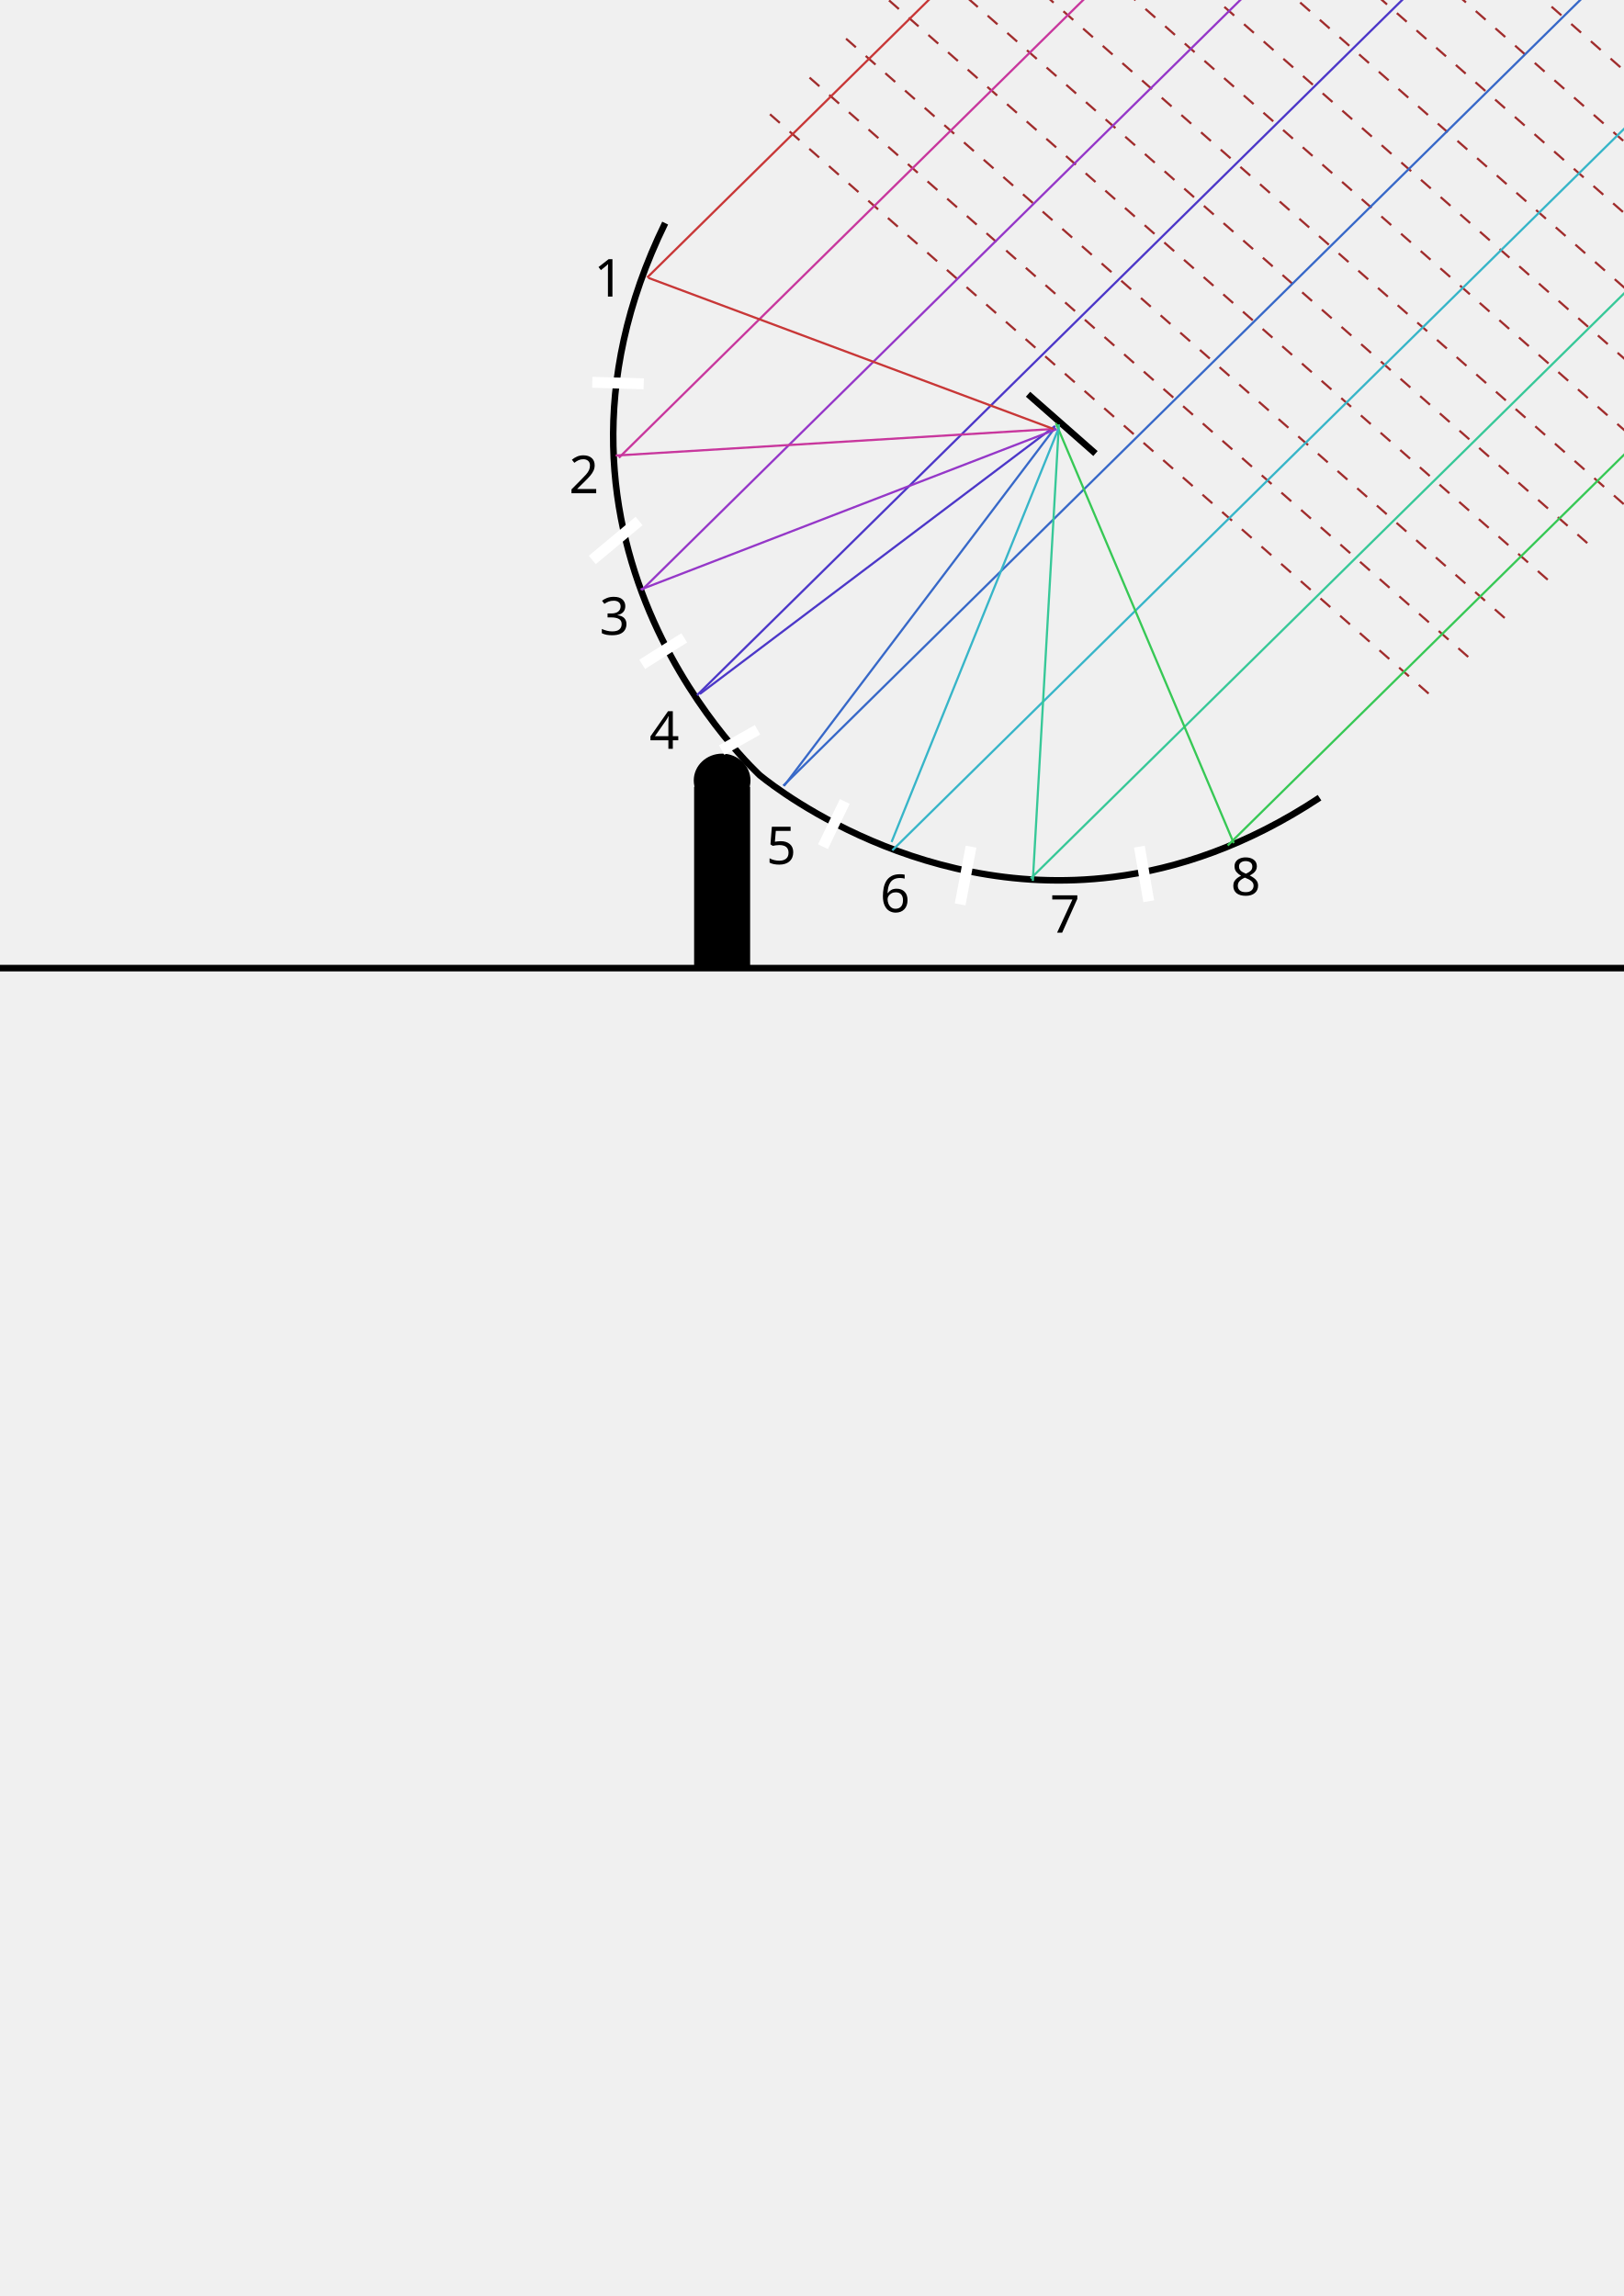
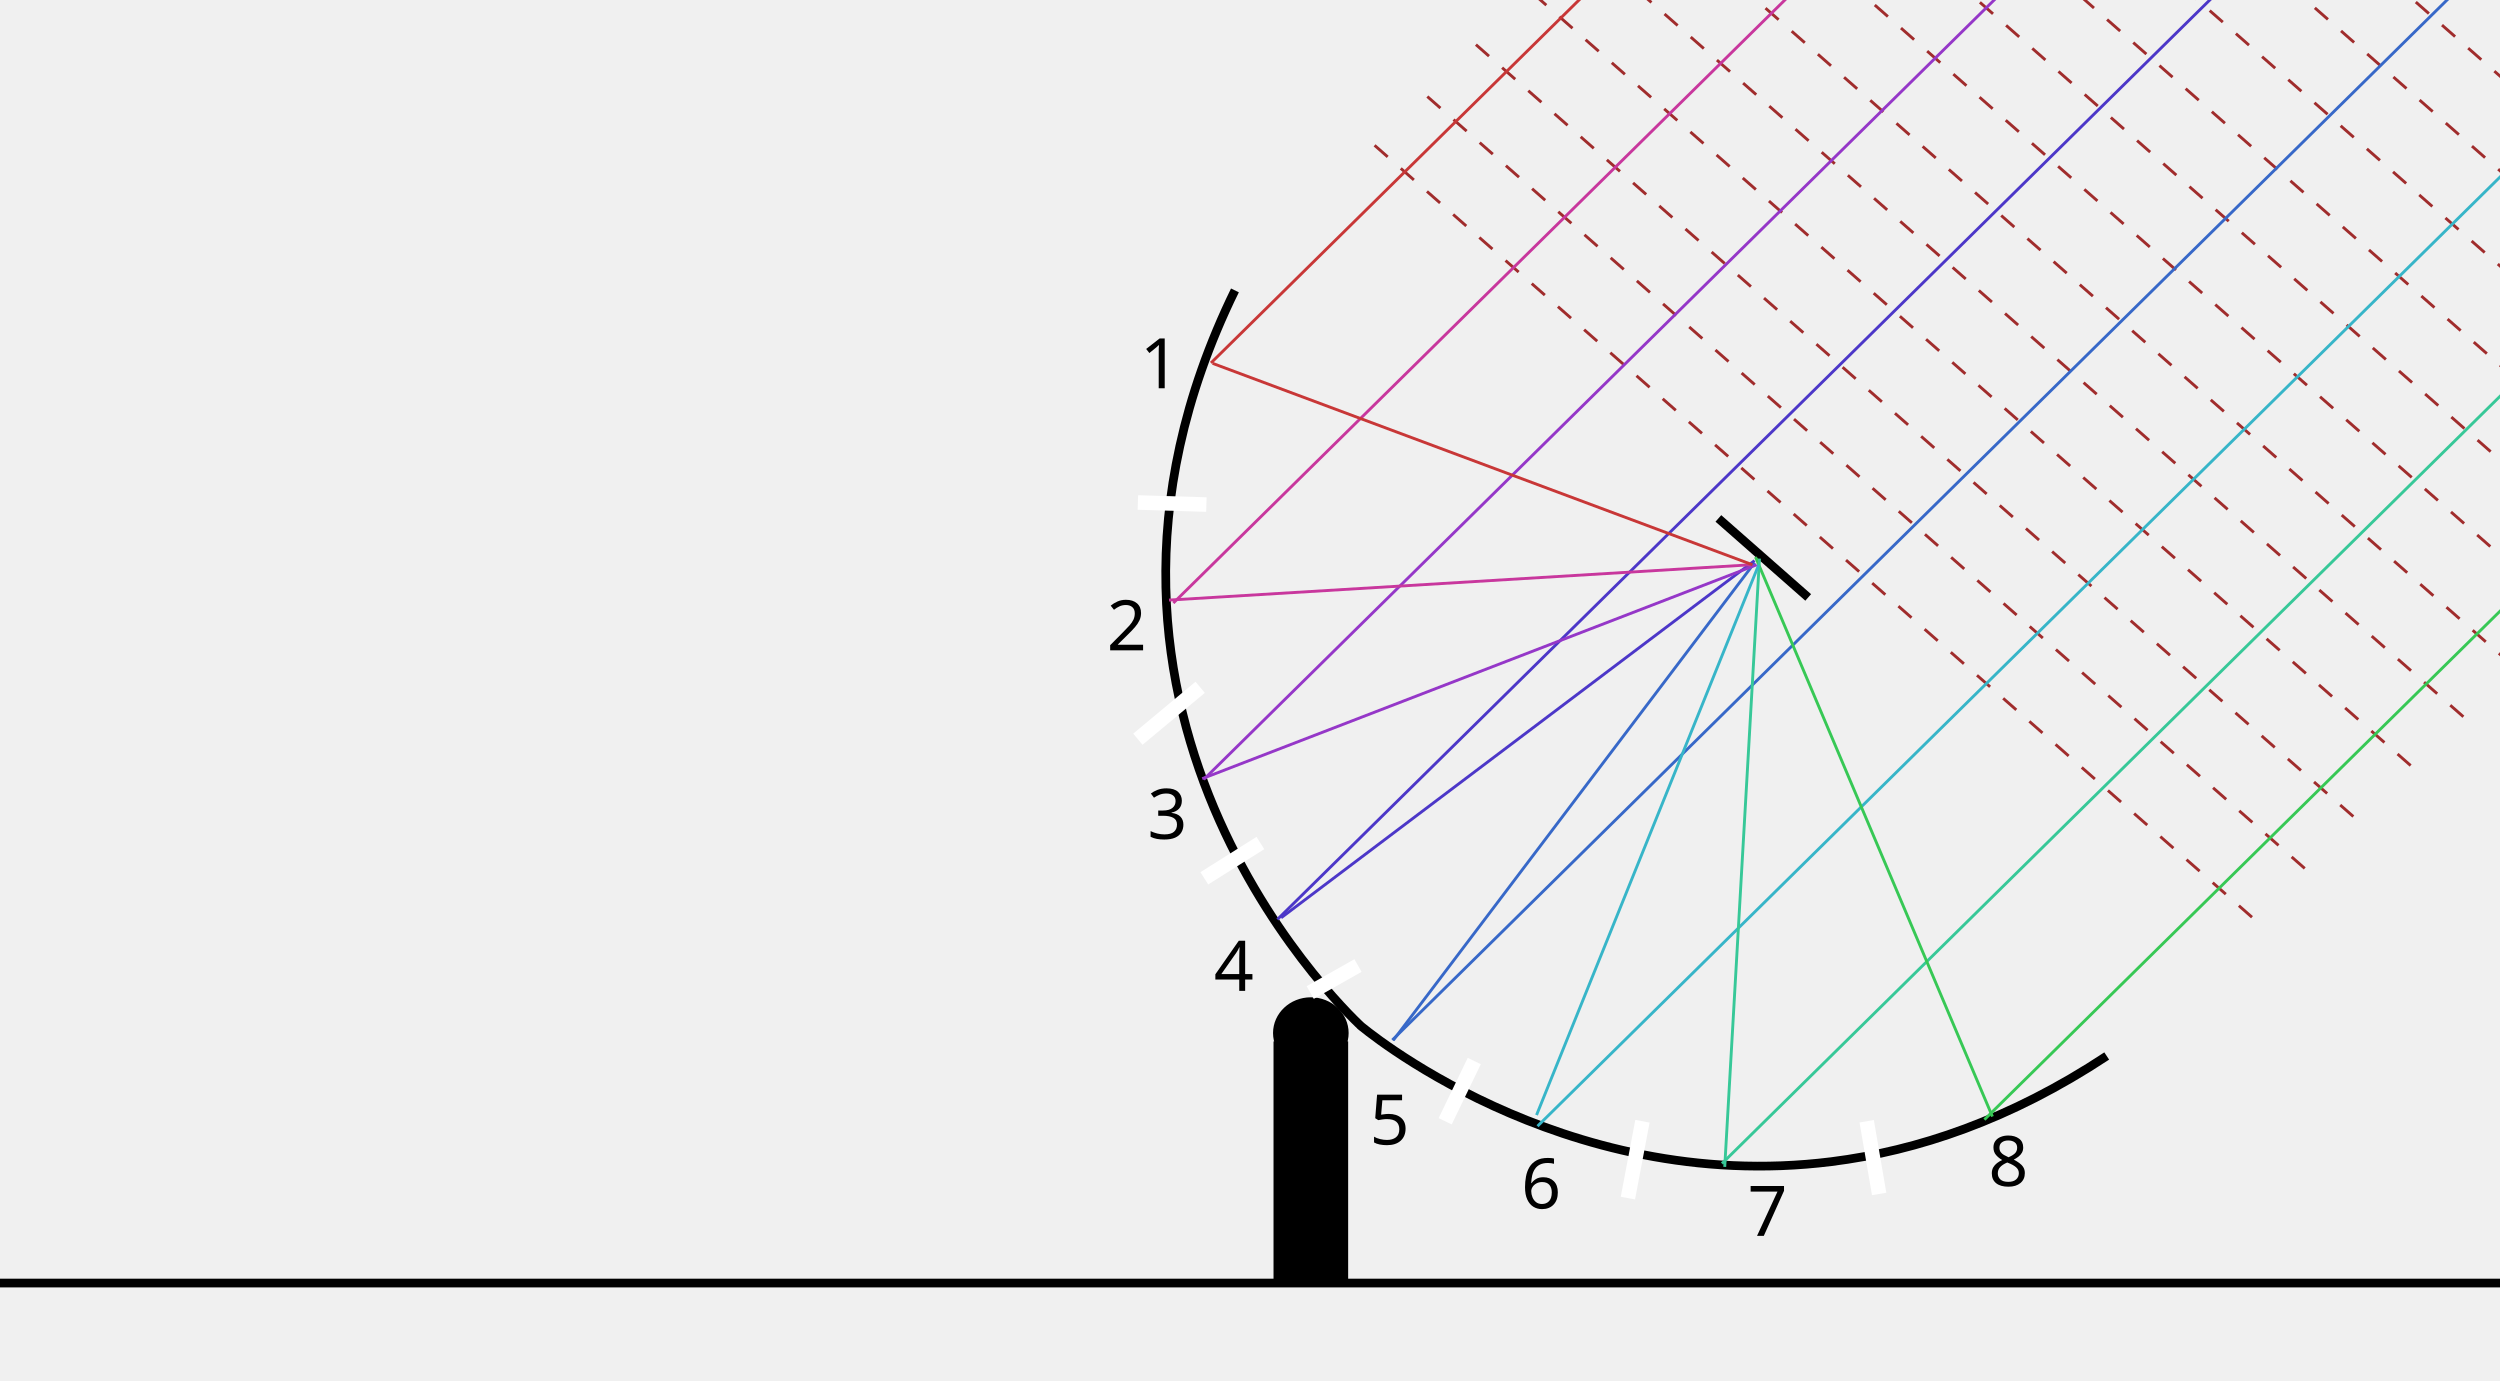
- <svg xmlns="http://www.w3.org/2000/svg" width="744.094" height="1052.362" id="svg2" version="1.1">
+ <svg xmlns="http://www.w3.org/2000/svg" width="860" height="475" id="svg2" version="1.1">
  <defs id="defs4">
-     <marker orient="auto" refY="0.0" refX="0.0" id="Arrow2Lstart" style="overflow:visible">
-       <path id="path4304" style="fill-rule:evenodd;stroke-width:0.625;stroke-linejoin:round" d="M 8.719,4.034 L -2.207,0.016 L 8.719,-4.002 C 6.973,-1.63 6.983,1.616 8.719,4.034 z " transform="scale(1.1) translate(1,0)" />
+     <marker orient="auto" refY="0" refX="0" id="Arrow2Lstart" style="overflow:visible">
+       <path id="path4304" style="fill-rule:evenodd;stroke-width:0.625;stroke-linejoin:round" d="M 8.719,4.034 -2.207,0.016 8.719,-4.002 c -1.745,2.372 -1.735,5.617 -6e-7,8.035 z" transform="matrix(1.1,0,0,1.1,1.1,0)" />
    </marker>
-     <marker orient="auto" refY="0.0" refX="0.0" id="Arrow1Lstart" style="overflow:visible">
-       <path id="path4286" d="M 0.0,0.0 L 5.0,-5.0 L -12.5,0.0 L 5.0,5.0 L 0.0,0.0 z " style="fill-rule:evenodd;stroke:#000000;stroke-width:1.0pt" transform="scale(0.8) translate(12.5,0)" />
+     <marker orient="auto" refY="0" refX="0" id="Arrow1Lstart" style="overflow:visible">
+       <path id="path4286" d="M 0,0 5,-5 -12.5,0 5,5 0,0 z" style="fill-rule:evenodd;stroke:#000000;stroke-width:1pt" transform="matrix(0.8,0,0,0.8,10,0)" />
    </marker>
-     <marker orient="auto" refY="0.0" refX="0.0" id="Arrow2Mend" style="overflow:visible;">
-       <path id="path4313" style="fill-rule:evenodd;stroke-width:0.625;stroke-linejoin:round;" d="M 8.719,4.034 L -2.207,0.016 L 8.719,-4.002 C 6.973,-1.63 6.983,1.616 8.719,4.034 z " transform="scale(0.6) rotate(180) translate(0,0)" />
+     <marker orient="auto" refY="0" refX="0" id="Arrow2Mend" style="overflow:visible">
+       <path id="path4313" style="fill-rule:evenodd;stroke-width:0.625;stroke-linejoin:round" d="M 8.719,4.034 -2.207,0.016 8.719,-4.002 c -1.745,2.372 -1.735,5.617 -6e-7,8.035 z" transform="scale(-0.6,-0.6)" />
    </marker>
-     <marker orient="auto" refY="0.0" refX="0.0" id="Arrow1Lend" style="overflow:visible;">
-       <path id="path4289" d="M 0.0,0.0 L 5.0,-5.0 L -12.5,0.0 L 5.0,5.0 L 0.0,0.0 z " style="fill-rule:evenodd;stroke:#000000;stroke-width:1.0pt;" transform="scale(0.8) rotate(180) translate(12.5,0)" />
+     <marker orient="auto" refY="0" refX="0" id="Arrow1Lend" style="overflow:visible">
+       <path id="path4289" d="M 0,0 5,-5 -12.5,0 5,5 0,0 z" style="fill-rule:evenodd;stroke:#000000;stroke-width:1pt" transform="matrix(-0.8,0,0,-0.8,-10,0)" />
    </marker>
  </defs>
-   <g id="layer1">
-     <path id="path2985" d="M 352.857,52.362 655.714,318.791" style="fill:#ff2a2a;stroke:#a02c2c;stroke-width:1;stroke-linecap:butt;stroke-linejoin:miter;stroke-miterlimit:4;stroke-opacity:1;stroke-dasharray:6, 6;stroke-dashoffset:0" />
-     <path id="path2985-4" d="M 371,35.576 673.857,302.005" style="fill:#ff2a2a;stroke:#a02c2c;stroke-width:1;stroke-linecap:butt;stroke-linejoin:miter;stroke-miterlimit:4;stroke-opacity:1;stroke-dasharray:6, 6;stroke-dashoffset:0" />
-     <path id="path2985-4-7" d="M 387.714,17.719 690.571,284.148" style="fill:#ff2a2a;stroke:#a02c2c;stroke-width:1;stroke-linecap:butt;stroke-linejoin:miter;stroke-miterlimit:4;stroke-opacity:1;stroke-dasharray:6, 6;stroke-dashoffset:0" />
-     <path id="path2985-45" d="M 407.429,0.184 710.286,266.612" style="fill:#ff2a2a;stroke:#a02c2c;stroke-width:1;stroke-linecap:butt;stroke-linejoin:miter;stroke-miterlimit:4;stroke-opacity:1;stroke-dasharray:6, 6;stroke-dashoffset:0" />
-     <path id="path2985-4-2" d="M 425.571,-16.602 728.429,249.826" style="fill:#ff2a2a;stroke:#a02c2c;stroke-width:1;stroke-linecap:butt;stroke-linejoin:miter;stroke-miterlimit:4;stroke-opacity:1;stroke-dasharray:6, 6;stroke-dashoffset:0" />
-     <path id="path2985-4-7-8" d="M 442.286,-34.459 745.143,231.969" style="fill:#ff2a2a;stroke:#a02c2c;stroke-width:1;stroke-linecap:butt;stroke-linejoin:miter;stroke-miterlimit:4;stroke-opacity:1;stroke-dasharray:6, 6;stroke-dashoffset:0" />
-     <path id="path2985-9" d="M 461.857,-51.388 764.714,215.041" style="fill:#ff2a2a;stroke:#a02c2c;stroke-width:1;stroke-linecap:butt;stroke-linejoin:miter;stroke-miterlimit:4;stroke-opacity:1;stroke-dasharray:6, 6;stroke-dashoffset:0" />
-     <path id="path2985-4-79" d="M 480,-68.174 782.857,198.255" style="fill:#ff2a2a;stroke:#a02c2c;stroke-width:1;stroke-linecap:butt;stroke-linejoin:miter;stroke-miterlimit:4;stroke-opacity:1;stroke-dasharray:6, 6;stroke-dashoffset:0" />
-     <path id="path2985-4-7-4" d="M 496.714,-86.031 799.571,180.398" style="fill:#ff2a2a;stroke:#a02c2c;stroke-width:1;stroke-linecap:butt;stroke-linejoin:miter;stroke-miterlimit:4;stroke-opacity:1;stroke-dasharray:6, 6;stroke-dashoffset:0" />
-     <path id="path2985-7" d="M 514,-104.959 816.857,161.469" style="fill:#ff2a2a;stroke:#a02c2c;stroke-width:1;stroke-linecap:butt;stroke-linejoin:miter;stroke-miterlimit:4;stroke-opacity:1;stroke-dasharray:6, 6;stroke-dashoffset:0" />
-     <path id="path2985-4-3" d="M 532.143,-121.745 835,144.684" style="fill:#ff2a2a;stroke:#a02c2c;stroke-width:1;stroke-linecap:butt;stroke-linejoin:miter;stroke-miterlimit:4;stroke-opacity:1;stroke-dasharray:6, 6;stroke-dashoffset:0" />
-     <path id="path2985-4-7-2" d="M 548.857,-139.602 851.714,126.826" style="fill:#ff2a2a;stroke:#a02c2c;stroke-width:1;stroke-linecap:butt;stroke-linejoin:miter;stroke-miterlimit:4;stroke-opacity:1;stroke-dasharray:6, 6;stroke-dashoffset:0" />
-     <path id="path4038-6" style="fill:none;stroke:#000000;stroke-width:3;stroke-linecap:butt;stroke-linejoin:miter;stroke-miterlimit:4;stroke-opacity:1;stroke-dasharray:none;stroke-dashoffset:0" d="m 604.71,365.626 c -33.109,21.88 -65.139,32.631 -94.698,36.34 -93.477,11.727 -162.243,-46.986 -162.243,-46.986 m -42.951,-252.721 c -72.51,148.417 43.74,253.414 43.74,253.414" />
-     <path id="path4063" style="fill:#000000;fill-opacity:1;stroke:#000000;stroke-width:0.835;stroke-linecap:square;stroke-linejoin:miter;stroke-miterlimit:4;stroke-opacity:1;stroke-dashoffset:0" d="m 343.511,357.719 c 0,6.555 -5.633,11.868 -12.583,11.868 -6.949,0 -12.583,-5.314 -12.583,-11.868 0,-6.555 5.633,-11.868 12.583,-11.868 6.949,0 12.583,5.314 12.583,11.868 z m -25.001,3.296 24.837,0 0,82.694 -24.837,0 z" />
-     <path style="fill:none;stroke:#000000;stroke-width:3;stroke-linecap:butt;stroke-linejoin:miter;stroke-miterlimit:4;stroke-opacity:1;stroke-dasharray:none" d="m -184.032,443.73 945.207,0 0,0.835" id="path4068" />
-     <path id="path2985-74" d="m 471.122,180.699 30.898,27.181" style="fill:#ff2a2a;stroke:#000000;stroke-width:3;stroke-linecap:butt;stroke-linejoin:miter;stroke-miterlimit:4;stroke-opacity:1;stroke-dasharray:none;stroke-dashoffset:0" />
-     <path style="fill:none;stroke:#c83737;stroke-width:1px;stroke-linecap:butt;stroke-linejoin:miter;stroke-opacity:1" d="M 296.571,127.219 450.857,-24.924" id="path4088" />
-     <path style="fill:none;stroke:#c8379d;stroke-width:1;stroke-linecap:butt;stroke-linejoin:miter;stroke-miterlimit:4;stroke-opacity:1;stroke-dasharray:none" d="M 283.629,209.804 499.802,-3.366" id="path4088-0" />
-     <path style="fill:none;stroke:#9537c8;stroke-width:1;stroke-linecap:butt;stroke-linejoin:miter;stroke-miterlimit:4;stroke-opacity:1;stroke-dasharray:none;marker-mid:none;marker-start:none;marker-end:none" d="M 294.082,270.494 587.792,-19.138" id="path4088-0-9" />
-     <path style="fill:none;stroke:#4c37c8;stroke-width:1;stroke-linecap:butt;stroke-linejoin:miter;stroke-miterlimit:4;stroke-opacity:1;stroke-dasharray:none" d="M 319.42,318.647 645.953,-3.351" id="path4088-0-9-1" />
-     <path style="fill:none;stroke:#3768c8;stroke-width:1;stroke-linecap:butt;stroke-linejoin:miter;stroke-miterlimit:4;stroke-opacity:1;stroke-dasharray:none" d="M 358.964,360.131 742.543,-18.121" id="path4088-0-9-1-5" />
-     <path style="fill:none;stroke:#37b5c8;stroke-width:1;stroke-linecap:butt;stroke-linejoin:miter;stroke-miterlimit:4;stroke-opacity:1;stroke-dasharray:none" d="M 408.903,389.763 752.766,50.676" id="path4088-0-9-1-7" />
-     <path style="fill:none;stroke:#37c898;stroke-width:1;stroke-linecap:butt;stroke-linejoin:miter;stroke-miterlimit:4;stroke-opacity:1;stroke-dasharray:none" d="M 472.354,402.62 816.217,63.533" id="path4088-0-9-1-7-3" />
-     <path style="fill:none;stroke:#37c855;stroke-width:1;stroke-linecap:butt;stroke-linejoin:miter;stroke-miterlimit:4;stroke-opacity:1;stroke-dasharray:none" d="m 562.628,387.519 216.173,-213.17" id="path4088-0-95" />
-     <path style="fill:none;stroke:#37c855;stroke-width:1;stroke-linecap:butt;stroke-linejoin:miter;stroke-miterlimit:4;stroke-opacity:1;stroke-dasharray:none" d="M 565.393,386.455 483.892,193.984" id="path4088-0-95-7" />
-     <path style="fill:none;stroke:#37c898;stroke-width:1;stroke-linecap:butt;stroke-linejoin:miter;stroke-miterlimit:4;stroke-opacity:1;stroke-dasharray:none" d="M 473.309,403.776 485.262,194.519" id="path4088-0-95-7-2" />
-     <path style="fill:#37abc8;stroke:#37b5c8;stroke-width:1px;stroke-linecap:butt;stroke-linejoin:miter;stroke-opacity:1" d="M 408.571,385.934 485,196.648" id="path4270" />
-     <path style="fill:none;stroke:#3768c8;stroke-width:1px;stroke-linecap:butt;stroke-linejoin:miter;stroke-opacity:1" d="M 359.286,360.219 483.571,195.934" id="path4272" />
-     <path style="fill:none;stroke:#4c37c8;stroke-width:1px;stroke-linecap:butt;stroke-linejoin:miter;stroke-opacity:1" d="M 320.714,318.076 483.571,195.219" id="path4274" />
-     <path style="fill:none;stroke:#9537c8;stroke-width:1px;stroke-linecap:butt;stroke-linejoin:miter;stroke-opacity:1" d="M 293.571,270.219 484.286,196.648" id="path4276" />
-     <path style="fill:none;stroke:#c8379d;stroke-width:1px;stroke-linecap:butt;stroke-linejoin:miter;stroke-opacity:1" d="m 282.143,208.791 200,-12.143" id="path4278" />
-     <path style="fill:none;stroke:#c83737;stroke-width:1px;stroke-linecap:butt;stroke-linejoin:miter;stroke-opacity:1" d="M 297.143,127.362 482.857,196.648" id="path4280" />
-     <path style="fill:none;stroke:#ffffff;stroke-width:5;stroke-linecap:butt;stroke-linejoin:miter;stroke-opacity:1;stroke-miterlimit:4;stroke-dasharray:none" d="M 271.429,175.219 295,175.934" id="path3816" />
-     <path style="fill:none;stroke:#ffffff;stroke-width:5;stroke-linecap:butt;stroke-linejoin:miter;stroke-opacity:1;stroke-miterlimit:4;stroke-dasharray:none" d="m 271.429,256.648 21.429,-17.857" id="path3818" />
-     <path style="fill:none;stroke:#ffffff;stroke-width:5;stroke-linecap:butt;stroke-linejoin:miter;stroke-opacity:1;stroke-miterlimit:4;stroke-dasharray:none" d="m 294.286,304.505 19.286,-12.143" id="path3820" />
-     <path style="fill:none;stroke:#ffffff;stroke-width:5;stroke-linecap:butt;stroke-linejoin:miter;stroke-opacity:1;stroke-miterlimit:4;stroke-dasharray:none" d="m 347.143,334.505 -16.429,9.286" id="path3822" />
-     <path style="fill:none;stroke:#ffffff;stroke-width:5;stroke-linecap:butt;stroke-linejoin:miter;stroke-opacity:1;stroke-miterlimit:4;stroke-dasharray:none" d="m 387.143,367.362 -10,20.714" id="path3824" />
-     <path style="fill:none;stroke:#ffffff;stroke-width:5;stroke-linecap:butt;stroke-linejoin:miter;stroke-opacity:1;stroke-miterlimit:4;stroke-dasharray:none" d="m 445,388.076 -5,26.429" id="path3826" />
-     <path style="fill:none;stroke:#ffffff;stroke-width:5;stroke-linecap:butt;stroke-linejoin:miter;stroke-opacity:1;stroke-miterlimit:4;stroke-dasharray:none" d="m 522.143,388.076 4.286,25" id="path3828" />
-     <text xml:space="preserve" style="font-size:40px;font-style:normal;font-weight:normal;line-height:125%;letter-spacing:0px;word-spacing:0px;fill:#000000;fill-opacity:1;stroke:none;font-family:Sans" x="272.143" y="135.934" id="text3830">
-       <tspan id="tspan3832" x="272.143" y="135.934" style="font-size:24px;font-style:normal;font-variant:normal;font-weight:normal;font-stretch:normal;font-family:MathJax_Main;-inkscape-font-specification:MathJax_Main">1</tspan>
+   <g id="layer1" transform="translate(0,-577.3622)">
+     <path id="path2985" d="M 472.857,627.362 775.714,893.791" style="fill:#ff2a2a;stroke:#a02c2c;stroke-width:1;stroke-linecap:butt;stroke-linejoin:miter;stroke-miterlimit:4;stroke-opacity:1;stroke-dasharray:6, 6;stroke-dashoffset:0" />
+     <path id="path2985-4" d="M 491,610.576 793.857,877.005" style="fill:#ff2a2a;stroke:#a02c2c;stroke-width:1;stroke-linecap:butt;stroke-linejoin:miter;stroke-miterlimit:4;stroke-opacity:1;stroke-dasharray:6, 6;stroke-dashoffset:0" />
+     <path id="path2985-4-7" d="M 507.714,592.719 810.571,859.148" style="fill:#ff2a2a;stroke:#a02c2c;stroke-width:1;stroke-linecap:butt;stroke-linejoin:miter;stroke-miterlimit:4;stroke-opacity:1;stroke-dasharray:6, 6;stroke-dashoffset:0" />
+     <path id="path2985-45" d="M 527.429,575.184 830.286,841.612" style="fill:#ff2a2a;stroke:#a02c2c;stroke-width:1;stroke-linecap:butt;stroke-linejoin:miter;stroke-miterlimit:4;stroke-opacity:1;stroke-dasharray:6, 6;stroke-dashoffset:0" />
+     <path id="path2985-4-2" d="M 545.571,558.398 848.429,824.826" style="fill:#ff2a2a;stroke:#a02c2c;stroke-width:1;stroke-linecap:butt;stroke-linejoin:miter;stroke-miterlimit:4;stroke-opacity:1;stroke-dasharray:6, 6;stroke-dashoffset:0" />
+     <path id="path2985-4-7-8" d="M 562.286,540.541 865.143,806.969" style="fill:#ff2a2a;stroke:#a02c2c;stroke-width:1;stroke-linecap:butt;stroke-linejoin:miter;stroke-miterlimit:4;stroke-opacity:1;stroke-dasharray:6, 6;stroke-dashoffset:0" />
+     <path id="path2985-9" d="M 581.857,523.612 884.714,790.041" style="fill:#ff2a2a;stroke:#a02c2c;stroke-width:1;stroke-linecap:butt;stroke-linejoin:miter;stroke-miterlimit:4;stroke-opacity:1;stroke-dasharray:6, 6;stroke-dashoffset:0" />
+     <path id="path2985-4-79" d="M 600,506.826 902.857,773.255" style="fill:#ff2a2a;stroke:#a02c2c;stroke-width:1;stroke-linecap:butt;stroke-linejoin:miter;stroke-miterlimit:4;stroke-opacity:1;stroke-dasharray:6, 6;stroke-dashoffset:0" />
+     <path id="path2985-4-7-4" d="M 616.714,488.969 919.571,755.398" style="fill:#ff2a2a;stroke:#a02c2c;stroke-width:1;stroke-linecap:butt;stroke-linejoin:miter;stroke-miterlimit:4;stroke-opacity:1;stroke-dasharray:6, 6;stroke-dashoffset:0" />
+     <path id="path2985-7" d="M 634,470.041 936.857,736.469" style="fill:#ff2a2a;stroke:#a02c2c;stroke-width:1;stroke-linecap:butt;stroke-linejoin:miter;stroke-miterlimit:4;stroke-opacity:1;stroke-dasharray:6, 6;stroke-dashoffset:0" />
+     <path id="path2985-4-3" d="M 652.143,453.255 955,719.684" style="fill:#ff2a2a;stroke:#a02c2c;stroke-width:1;stroke-linecap:butt;stroke-linejoin:miter;stroke-miterlimit:4;stroke-opacity:1;stroke-dasharray:6, 6;stroke-dashoffset:0" />
+     <path id="path2985-4-7-2" d="M 668.857,435.398 971.714,701.826" style="fill:#ff2a2a;stroke:#a02c2c;stroke-width:1;stroke-linecap:butt;stroke-linejoin:miter;stroke-miterlimit:4;stroke-opacity:1;stroke-dasharray:6, 6;stroke-dashoffset:0" />
+     <path id="path4038-6" style="fill:none;stroke:#000000;stroke-width:3;stroke-linecap:butt;stroke-linejoin:miter;stroke-miterlimit:4;stroke-opacity:1;stroke-dasharray:none;stroke-dashoffset:0" d="m 724.71,940.626 c -33.109,21.88 -65.139,32.631 -94.698,36.34 -93.477,11.727 -162.243,-46.986 -162.243,-46.986 m -42.951,-252.721 c -72.51,148.417 43.74,253.414 43.74,253.414" />
+     <path id="path4063" style="fill:#000000;fill-opacity:1;stroke:#000000;stroke-width:0.835;stroke-linecap:square;stroke-linejoin:miter;stroke-miterlimit:4;stroke-opacity:1;stroke-dashoffset:0" d="m 463.511,932.719 c 0,6.555 -5.633,11.868 -12.583,11.868 -6.949,0 -12.583,-5.314 -12.583,-11.868 0,-6.555 5.633,-11.868 12.583,-11.868 6.949,0 12.583,5.314 12.583,11.868 z m -25.001,3.296 24.837,0 0,82.694 -24.837,0 z" />
+     <path style="fill:none;stroke:#000000;stroke-width:3;stroke-linecap:butt;stroke-linejoin:miter;stroke-miterlimit:4;stroke-opacity:1;stroke-dasharray:none" d="m -64.032,1018.73 945.207,0 0,0.835" id="path4068" />
+     <path id="path2985-74" d="m 591.122,755.699 30.898,27.181" style="fill:#ff2a2a;stroke:#000000;stroke-width:3;stroke-linecap:butt;stroke-linejoin:miter;stroke-miterlimit:4;stroke-opacity:1;stroke-dasharray:none;stroke-dashoffset:0" />
+     <path style="fill:none;stroke:#c83737;stroke-width:1px;stroke-linecap:butt;stroke-linejoin:miter;stroke-opacity:1" d="M 416.571,702.219 570.857,550.076" id="path4088" />
+     <path style="fill:none;stroke:#c8379d;stroke-width:1;stroke-linecap:butt;stroke-linejoin:miter;stroke-miterlimit:4;stroke-opacity:1;stroke-dasharray:none" d="M 403.629,784.804 619.802,571.634" id="path4088-0" />
+     <path style="fill:none;stroke:#9537c8;stroke-width:1;stroke-linecap:butt;stroke-linejoin:miter;stroke-miterlimit:4;stroke-opacity:1;stroke-dasharray:none;marker-start:none;marker-mid:none;marker-end:none" d="M 414.082,845.494 707.792,555.862" id="path4088-0-9" />
+     <path style="fill:none;stroke:#4c37c8;stroke-width:1;stroke-linecap:butt;stroke-linejoin:miter;stroke-miterlimit:4;stroke-opacity:1;stroke-dasharray:none" d="M 439.42,893.647 765.953,571.649" id="path4088-0-9-1" />
+     <path style="fill:none;stroke:#3768c8;stroke-width:1;stroke-linecap:butt;stroke-linejoin:miter;stroke-miterlimit:4;stroke-opacity:1;stroke-dasharray:none" d="M 478.964,935.131 862.543,556.879" id="path4088-0-9-1-5" />
+     <path style="fill:none;stroke:#37b5c8;stroke-width:1;stroke-linecap:butt;stroke-linejoin:miter;stroke-miterlimit:4;stroke-opacity:1;stroke-dasharray:none" d="M 528.903,964.763 872.766,625.676" id="path4088-0-9-1-7" />
+     <path style="fill:none;stroke:#37c898;stroke-width:1;stroke-linecap:butt;stroke-linejoin:miter;stroke-miterlimit:4;stroke-opacity:1;stroke-dasharray:none" d="M 592.354,977.62 936.217,638.533" id="path4088-0-9-1-7-3" />
+     <path style="fill:none;stroke:#37c855;stroke-width:1;stroke-linecap:butt;stroke-linejoin:miter;stroke-miterlimit:4;stroke-opacity:1;stroke-dasharray:none" d="m 682.628,962.519 216.173,-213.17" id="path4088-0-95" />
+     <path style="fill:none;stroke:#37c855;stroke-width:1;stroke-linecap:butt;stroke-linejoin:miter;stroke-miterlimit:4;stroke-opacity:1;stroke-dasharray:none" d="M 685.393,961.455 603.892,768.984" id="path4088-0-95-7" />
+     <path style="fill:none;stroke:#37c898;stroke-width:1;stroke-linecap:butt;stroke-linejoin:miter;stroke-miterlimit:4;stroke-opacity:1;stroke-dasharray:none" d="M 593.309,978.776 605.262,769.519" id="path4088-0-95-7-2" />
+     <path style="fill:#37abc8;stroke:#37b5c8;stroke-width:1px;stroke-linecap:butt;stroke-linejoin:miter;stroke-opacity:1" d="M 528.571,960.934 605,771.648" id="path4270" />
+     <path style="fill:none;stroke:#3768c8;stroke-width:1px;stroke-linecap:butt;stroke-linejoin:miter;stroke-opacity:1" d="M 479.286,935.219 603.571,770.934" id="path4272" />
+     <path style="fill:none;stroke:#4c37c8;stroke-width:1px;stroke-linecap:butt;stroke-linejoin:miter;stroke-opacity:1" d="M 440.714,893.076 603.571,770.219" id="path4274" />
+     <path style="fill:none;stroke:#9537c8;stroke-width:1px;stroke-linecap:butt;stroke-linejoin:miter;stroke-opacity:1" d="M 413.571,845.219 604.286,771.648" id="path4276" />
+     <path style="fill:none;stroke:#c8379d;stroke-width:1px;stroke-linecap:butt;stroke-linejoin:miter;stroke-opacity:1" d="m 402.143,783.791 200,-12.143" id="path4278" />
+     <path style="fill:none;stroke:#c83737;stroke-width:1px;stroke-linecap:butt;stroke-linejoin:miter;stroke-opacity:1" d="M 417.143,702.362 602.857,771.648" id="path4280" />
+     <path style="fill:none;stroke:#ffffff;stroke-width:5;stroke-linecap:butt;stroke-linejoin:miter;stroke-miterlimit:4;stroke-opacity:1;stroke-dasharray:none" d="M 391.429,750.219 415,750.934" id="path3816" />
+     <path style="fill:none;stroke:#ffffff;stroke-width:5;stroke-linecap:butt;stroke-linejoin:miter;stroke-miterlimit:4;stroke-opacity:1;stroke-dasharray:none" d="m 391.429,831.648 21.429,-17.857" id="path3818" />
+     <path style="fill:none;stroke:#ffffff;stroke-width:5;stroke-linecap:butt;stroke-linejoin:miter;stroke-miterlimit:4;stroke-opacity:1;stroke-dasharray:none" d="m 414.286,879.505 19.286,-12.143" id="path3820" />
+     <path style="fill:none;stroke:#ffffff;stroke-width:5;stroke-linecap:butt;stroke-linejoin:miter;stroke-miterlimit:4;stroke-opacity:1;stroke-dasharray:none" d="m 467.143,909.505 -16.429,9.286" id="path3822" />
+     <path style="fill:none;stroke:#ffffff;stroke-width:5;stroke-linecap:butt;stroke-linejoin:miter;stroke-miterlimit:4;stroke-opacity:1;stroke-dasharray:none" d="m 507.143,942.362 -10,20.714" id="path3824" />
+     <path style="fill:none;stroke:#ffffff;stroke-width:5;stroke-linecap:butt;stroke-linejoin:miter;stroke-miterlimit:4;stroke-opacity:1;stroke-dasharray:none" d="m 565,963.076 -5,26.429" id="path3826" />
+     <path style="fill:none;stroke:#ffffff;stroke-width:5;stroke-linecap:butt;stroke-linejoin:miter;stroke-miterlimit:4;stroke-opacity:1;stroke-dasharray:none" d="m 642.143,963.076 4.286,25" id="path3828" />
+     <text xml:space="preserve" style="font-size:40px;font-style:normal;font-weight:normal;line-height:125%;letter-spacing:0px;word-spacing:0px;fill:#000000;fill-opacity:1;stroke:none;font-family:Sans" x="392.143" y="710.934" id="text3830">
+       <tspan id="tspan3832" x="392.143" y="710.934" style="font-size:24px;font-style:normal;font-variant:normal;font-weight:normal;font-stretch:normal;font-family:MathJax_Main;-inkscape-font-specification:MathJax_Main">1</tspan>
    </text>
-     <text xml:space="preserve" style="font-size:40px;font-style:normal;font-weight:normal;line-height:125%;letter-spacing:0px;word-spacing:0px;fill:#000000;fill-opacity:1;stroke:none;font-family:Sans" x="260.737" y="226.068" id="text3830-3">
-       <tspan id="tspan3832-9" x="260.737" y="226.068" style="font-size:24px;font-style:normal;font-variant:normal;font-weight:normal;font-stretch:normal;font-family:MathJax_Main;-inkscape-font-specification:MathJax_Main">2</tspan>
+     <text xml:space="preserve" style="font-size:40px;font-style:normal;font-weight:normal;line-height:125%;letter-spacing:0px;word-spacing:0px;fill:#000000;fill-opacity:1;stroke:none;font-family:Sans" x="380.737" y="801.068" id="text3830-3">
+       <tspan id="tspan3832-9" x="380.737" y="801.068" style="font-size:24px;font-style:normal;font-variant:normal;font-weight:normal;font-stretch:normal;font-family:MathJax_Main;-inkscape-font-specification:MathJax_Main">2</tspan>
    </text>
-     <text xml:space="preserve" style="font-size:40px;font-style:normal;font-weight:normal;line-height:125%;letter-spacing:0px;word-spacing:0px;fill:#000000;fill-opacity:1;stroke:none;font-family:Sans" x="274.726" y="290.926" id="text3830-3-6">
-       <tspan id="tspan3832-9-2" x="274.726" y="290.926" style="font-size:24px;font-style:normal;font-variant:normal;font-weight:normal;font-stretch:normal;font-family:MathJax_Main;-inkscape-font-specification:MathJax_Main">3</tspan>
+     <text xml:space="preserve" style="font-size:40px;font-style:normal;font-weight:normal;line-height:125%;letter-spacing:0px;word-spacing:0px;fill:#000000;fill-opacity:1;stroke:none;font-family:Sans" x="394.726" y="865.926" id="text3830-3-6">
+       <tspan id="tspan3832-9-2" x="394.726" y="865.926" style="font-size:24px;font-style:normal;font-variant:normal;font-weight:normal;font-stretch:normal;font-family:MathJax_Main;-inkscape-font-specification:MathJax_Main">3</tspan>
    </text>
-     <text xml:space="preserve" style="font-size:40px;font-style:normal;font-weight:normal;line-height:125%;letter-spacing:0px;word-spacing:0px;fill:#000000;fill-opacity:1;stroke:none;font-family:Sans" x="297.583" y="343.211" id="text3830-3-6-8">
-       <tspan id="tspan3832-9-2-1" x="297.583" y="343.211" style="font-size:24px;font-style:normal;font-variant:normal;font-weight:normal;font-stretch:normal;font-family:MathJax_Main;-inkscape-font-specification:MathJax_Main">4</tspan>
+     <text xml:space="preserve" style="font-size:40px;font-style:normal;font-weight:normal;line-height:125%;letter-spacing:0px;word-spacing:0px;fill:#000000;fill-opacity:1;stroke:none;font-family:Sans" x="417.583" y="918.211" id="text3830-3-6-8">
+       <tspan id="tspan3832-9-2-1" x="417.583" y="918.211" style="font-size:24px;font-style:normal;font-variant:normal;font-weight:normal;font-stretch:normal;font-family:MathJax_Main;-inkscape-font-specification:MathJax_Main">4</tspan>
    </text>
-     <text xml:space="preserve" style="font-size:40px;font-style:normal;font-weight:normal;line-height:125%;letter-spacing:0px;word-spacing:0px;fill:#000000;fill-opacity:1;stroke:none;font-family:Sans" x="351.155" y="396.068" id="text3830-3-6-8-2">
-       <tspan id="tspan3832-9-2-1-0" x="351.155" y="396.068" style="font-size:24px;font-style:normal;font-variant:normal;font-weight:normal;font-stretch:normal;font-family:MathJax_Main;-inkscape-font-specification:MathJax_Main">5</tspan>
+     <text xml:space="preserve" style="font-size:40px;font-style:normal;font-weight:normal;line-height:125%;letter-spacing:0px;word-spacing:0px;fill:#000000;fill-opacity:1;stroke:none;font-family:Sans" x="471.155" y="971.068" id="text3830-3-6-8-2">
+       <tspan id="tspan3832-9-2-1-0" x="471.155" y="971.068" style="font-size:24px;font-style:normal;font-variant:normal;font-weight:normal;font-stretch:normal;font-family:MathJax_Main;-inkscape-font-specification:MathJax_Main">5</tspan>
    </text>
-     <text xml:space="preserve" style="font-size:40px;font-style:normal;font-weight:normal;line-height:125%;letter-spacing:0px;word-spacing:0px;fill:#000000;fill-opacity:1;stroke:none;font-family:Sans" x="403.298" y="418.068" id="text3830-3-6-8-2-4">
-       <tspan id="tspan3832-9-2-1-0-1" x="403.298" y="418.068" style="font-size:24px;font-style:normal;font-variant:normal;font-weight:normal;font-stretch:normal;font-family:MathJax_Main;-inkscape-font-specification:MathJax_Main">6</tspan>
+     <text xml:space="preserve" style="font-size:40px;font-style:normal;font-weight:normal;line-height:125%;letter-spacing:0px;word-spacing:0px;fill:#000000;fill-opacity:1;stroke:none;font-family:Sans" x="523.298" y="993.068" id="text3830-3-6-8-2-4">
+       <tspan id="tspan3832-9-2-1-0-1" x="523.298" y="993.068" style="font-size:24px;font-style:normal;font-variant:normal;font-weight:normal;font-stretch:normal;font-family:MathJax_Main;-inkscape-font-specification:MathJax_Main">6</tspan>
    </text>
-     <text xml:space="preserve" style="font-size:40px;font-style:normal;font-weight:normal;line-height:125%;letter-spacing:0px;word-spacing:0px;fill:#000000;fill-opacity:1;stroke:none;font-family:Sans" x="481.155" y="427.497" id="text3830-3-6-8-2-4-7">
-       <tspan id="tspan3832-9-2-1-0-1-1" x="481.155" y="427.497" style="font-size:24px;font-style:normal;font-variant:normal;font-weight:normal;font-stretch:normal;font-family:MathJax_Main;-inkscape-font-specification:MathJax_Main">7</tspan>
+     <text xml:space="preserve" style="font-size:40px;font-style:normal;font-weight:normal;line-height:125%;letter-spacing:0px;word-spacing:0px;fill:#000000;fill-opacity:1;stroke:none;font-family:Sans" x="601.155" y="1002.497" id="text3830-3-6-8-2-4-7">
+       <tspan id="tspan3832-9-2-1-0-1-1" x="601.155" y="1002.497" style="font-size:24px;font-style:normal;font-variant:normal;font-weight:normal;font-stretch:normal;font-family:MathJax_Main;-inkscape-font-specification:MathJax_Main">7</tspan>
    </text>
-     <text xml:space="preserve" style="font-size:40px;font-style:normal;font-weight:normal;line-height:125%;letter-spacing:0px;word-spacing:0px;fill:#000000;fill-opacity:1;stroke:none;font-family:Sans" x="564.012" y="410.354" id="text3830-3-6-8-2-4-7-2">
-       <tspan id="tspan3832-9-2-1-0-1-1-5" x="564.012" y="410.354" style="font-size:24px;font-style:normal;font-variant:normal;font-weight:normal;font-stretch:normal;font-family:MathJax_Main;-inkscape-font-specification:MathJax_Main">8</tspan>
+     <text xml:space="preserve" style="font-size:40px;font-style:normal;font-weight:normal;line-height:125%;letter-spacing:0px;word-spacing:0px;fill:#000000;fill-opacity:1;stroke:none;font-family:Sans" x="684.012" y="985.354" id="text3830-3-6-8-2-4-7-2">
+       <tspan id="tspan3832-9-2-1-0-1-1-5" x="684.012" y="985.354" style="font-size:24px;font-style:normal;font-variant:normal;font-weight:normal;font-stretch:normal;font-family:MathJax_Main;-inkscape-font-specification:MathJax_Main">8</tspan>
    </text>
  </g>
</svg>
